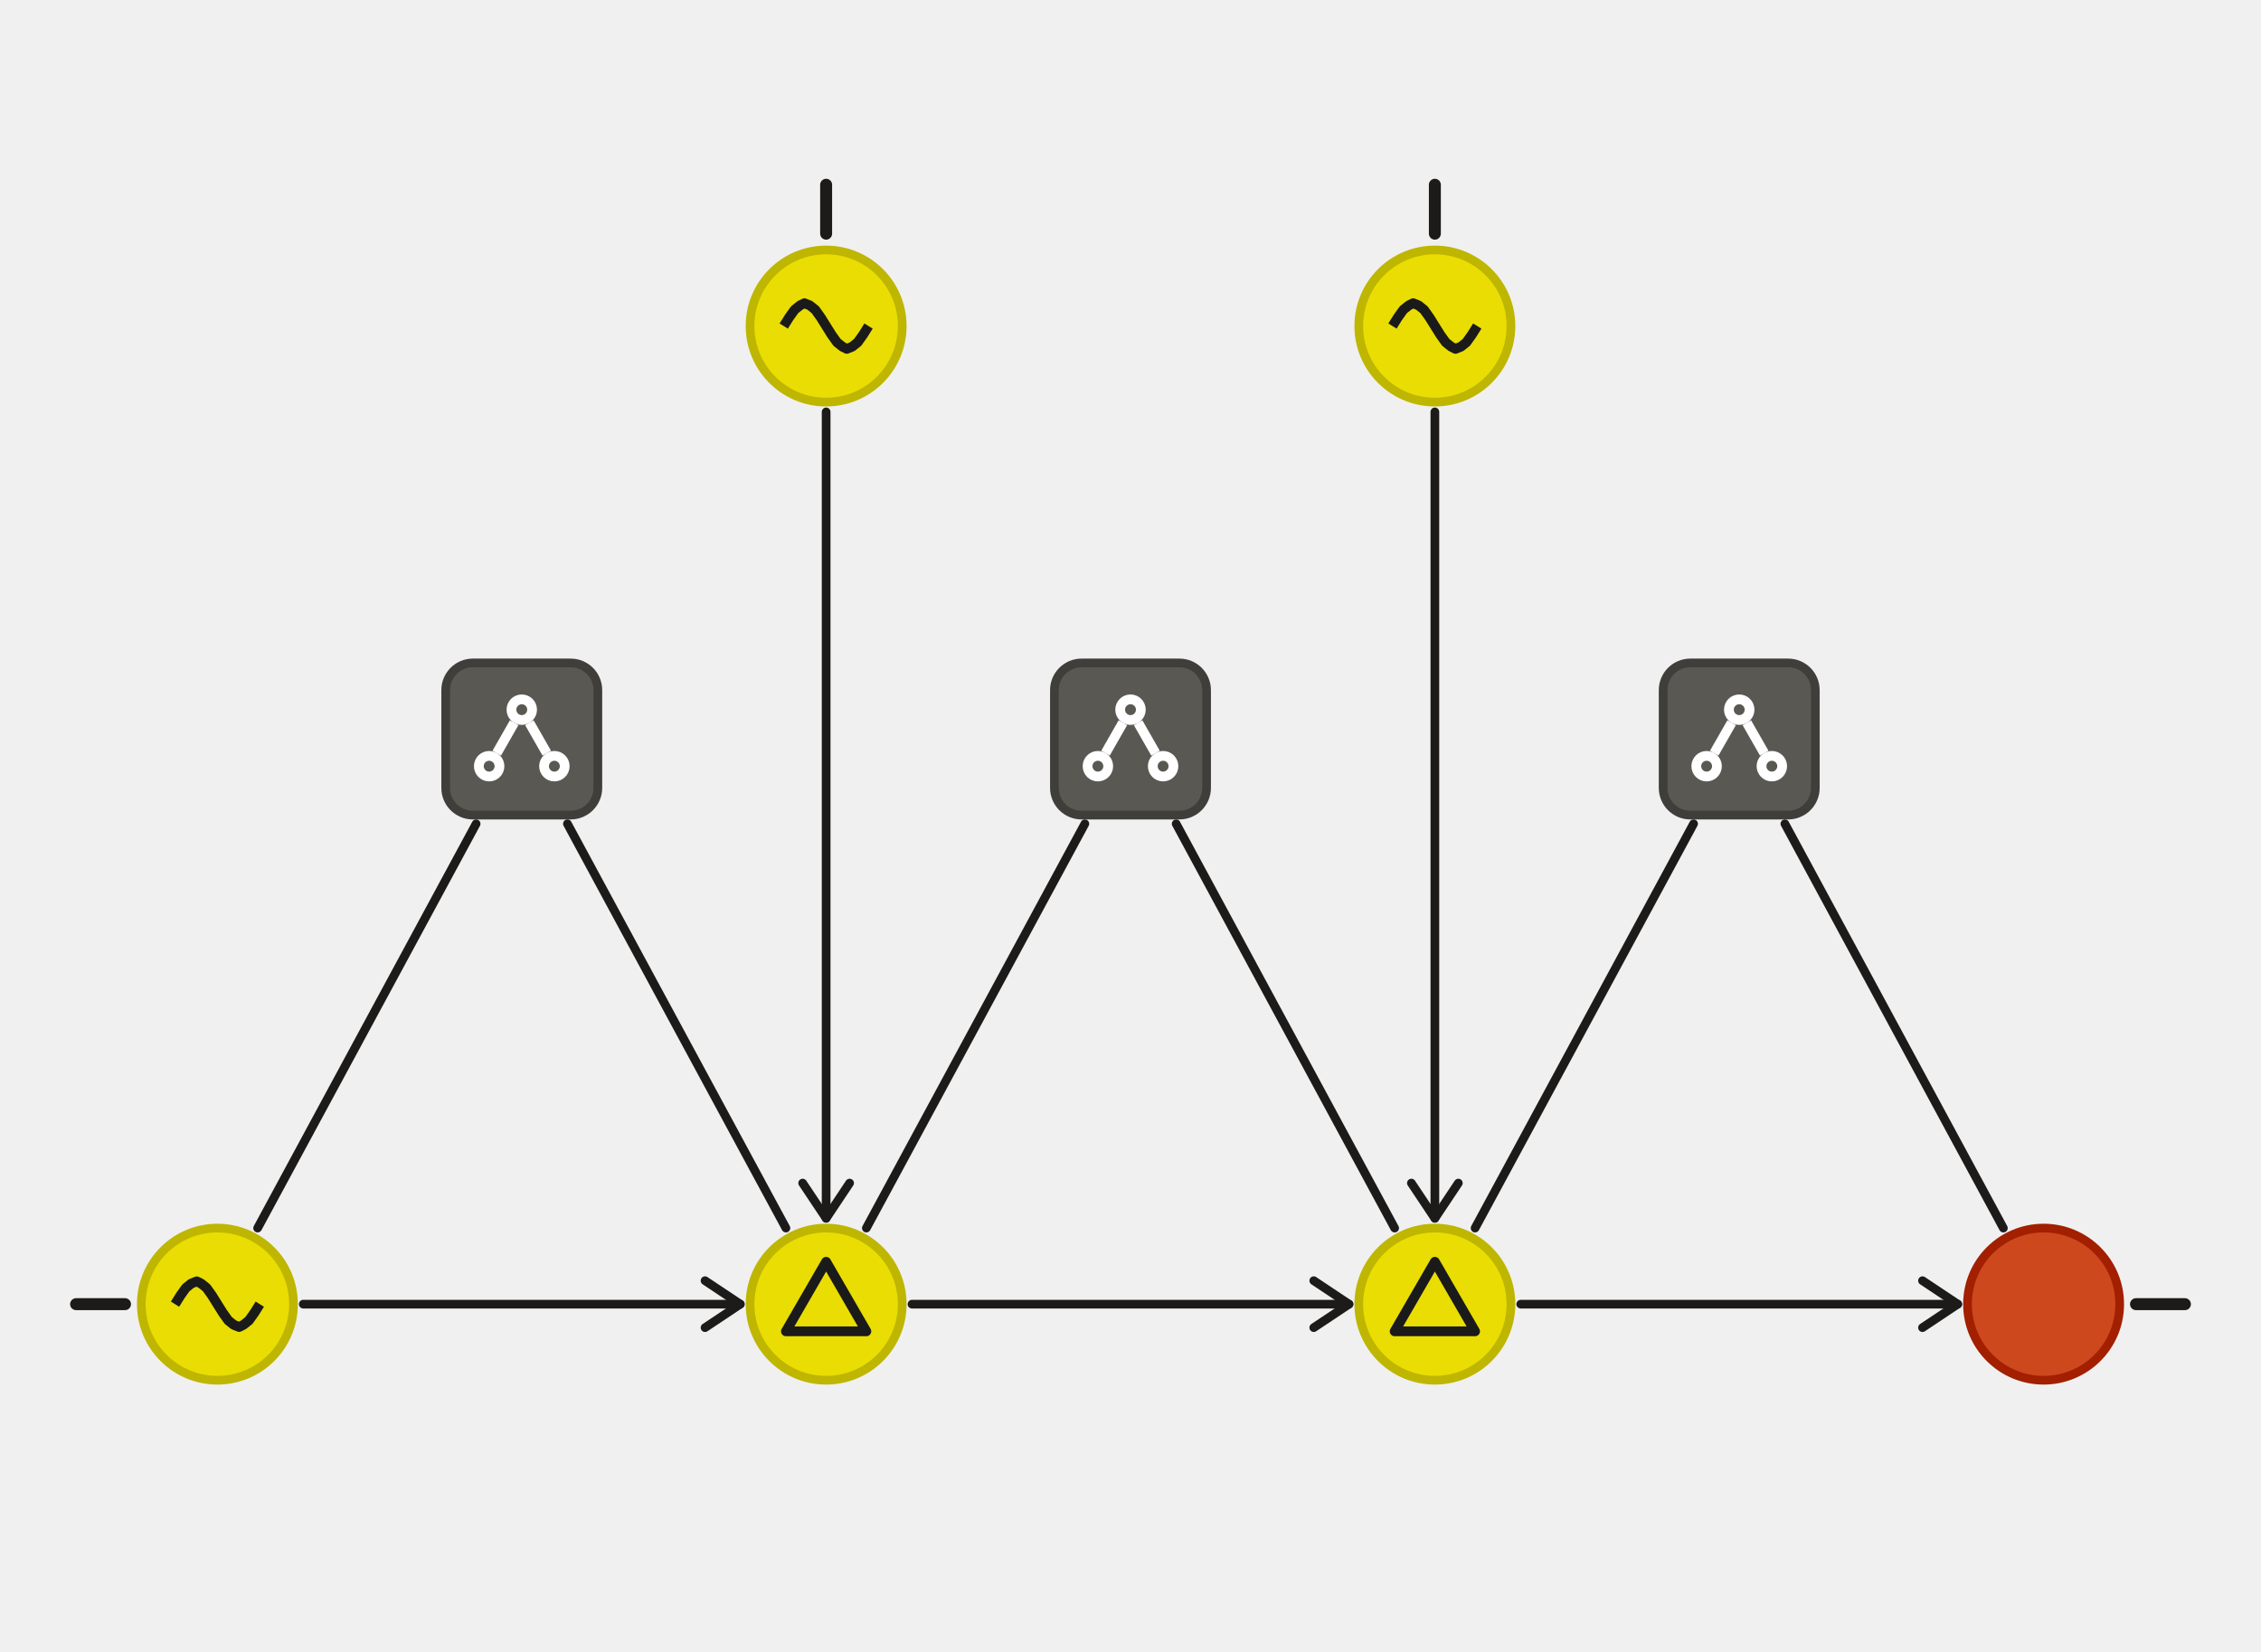
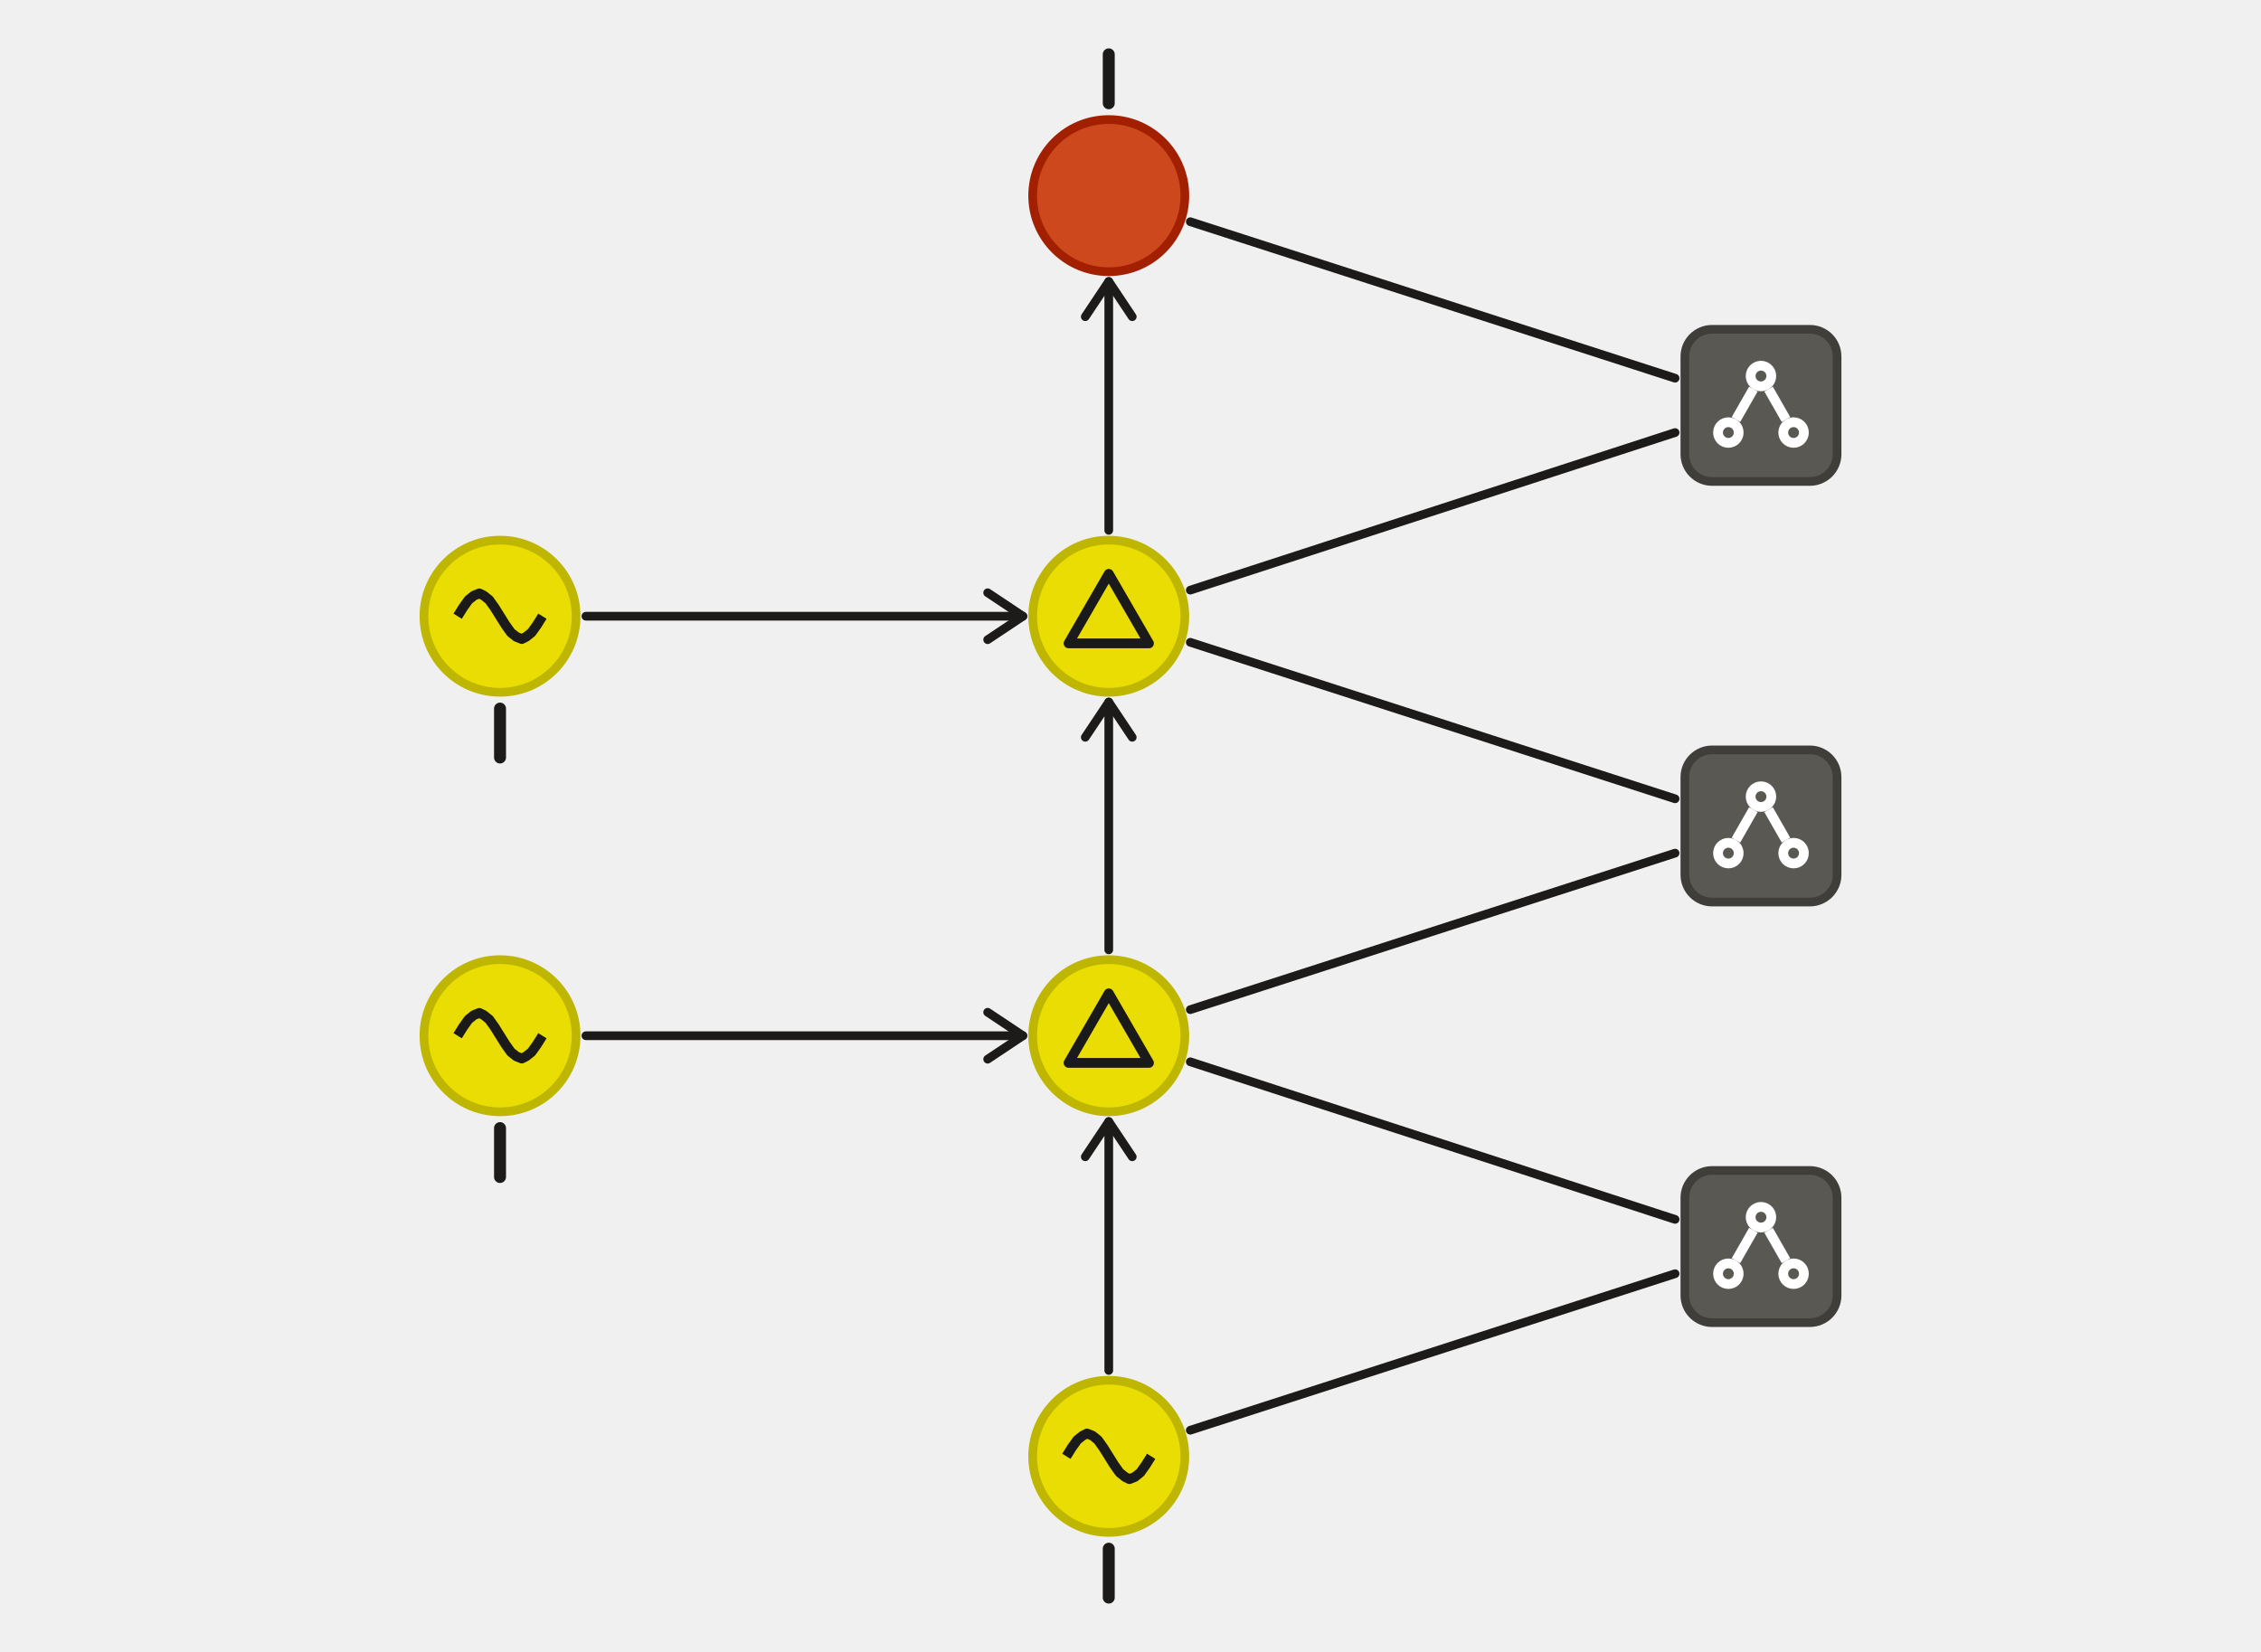
<svg xmlns="http://www.w3.org/2000/svg" viewBox="0 0 208 152" width="416" height="304" role="img">
  <defs>
    <marker id="arr-diffusion" viewBox="0 0 10 10" refX="8" refY="5" markerUnits="userSpaceOnUse" markerWidth="5.4" markerHeight="5.4" orient="auto-start-reverse">
      <path d="M2 1L8 5L2 9" fill="none" stroke="#1C1B19" stroke-width="1.481" stroke-linecap="round" stroke-linejoin="round" />
    </marker>
  </defs>
  <g fill="none" stroke="#1C1B19" stroke-width="0.8" stroke-linecap="round" stroke-linejoin="round">
-     <line x1="23.7" y1="113" x2="43.8" y2="75.8" />
-     <line x1="79.7" y1="113" x2="99.8" y2="75.8" />
-     <line x1="135.7" y1="113" x2="155.8" y2="75.8" />
-     <line x1="52.2" y1="75.8" x2="72.3" y2="113" />
-     <line x1="108.2" y1="75.8" x2="128.3" y2="113" />
-     <line x1="164.2" y1="75.8" x2="184.3" y2="113" />
+     <line x1="109.5" y1="131.6" x2="154.1" y2="117.2" />
+     <line x1="109.5" y1="92.9" x2="154.1" y2="78.5" />
+     <line x1="109.5" y1="54.3" x2="154.1" y2="39.8" />
+     <line x1="154.1" y1="112.2" x2="109.5" y2="97.7" />
+     <line x1="154.1" y1="73.5" x2="109.5" y2="59.1" />
+     <line x1="154.1" y1="34.8" x2="109.5" y2="20.4" />
  </g>
  <g fill="none" stroke="#1C1B19" stroke-width="0.8" stroke-linecap="round" stroke-linejoin="round">
-     <line x1="27.9" y1="120" x2="68.1" y2="120" marker-end="url(#arr-diffusion)" />
-     <line x1="83.9" y1="120" x2="124.1" y2="120" marker-end="url(#arr-diffusion)" />
-     <line x1="139.9" y1="120" x2="180.1" y2="120" marker-end="url(#arr-diffusion)" />
-     <line x1="76" y1="37.9" x2="76" y2="112.1" marker-end="url(#arr-diffusion)" />
-     <line x1="132" y1="37.9" x2="132" y2="112.1" marker-end="url(#arr-diffusion)" />
+     <line x1="102" y1="126.1" x2="102" y2="103.2" marker-end="url(#arr-diffusion)" />
+     <line x1="102" y1="87.4" x2="102" y2="64.6" marker-end="url(#arr-diffusion)" />
+     <line x1="102" y1="48.8" x2="102" y2="25.9" marker-end="url(#arr-diffusion)" />
+     <line x1="53.9" y1="95.3" x2="94.1" y2="95.3" marker-end="url(#arr-diffusion)" />
+     <line x1="53.9" y1="56.7" x2="94.1" y2="56.7" marker-end="url(#arr-diffusion)" />
  </g>
-   <circle cx="76" cy="120" r="7" fill="#E9DD03" stroke="#BEB600" stroke-width="0.8" />
+   <circle cx="102" cy="95.3" r="7" fill="#E9DD03" stroke="#BEB600" stroke-width="0.8" />
  <g fill="none" stroke="#1A1A1A" stroke-width="0.9" stroke-linejoin="round">
-     <polygon points="76,116.1 79.7,122.5 72.3,122.5" />
+     <polygon points="102,91.4 105.7,97.8 98.3,97.8" />
  </g>
-   <circle cx="132" cy="120" r="7" fill="#E9DD03" stroke="#BEB600" stroke-width="0.8" />
+   <circle cx="102" cy="56.7" r="7" fill="#E9DD03" stroke="#BEB600" stroke-width="0.8" />
  <g fill="none" stroke="#1A1A1A" stroke-width="0.9" stroke-linejoin="round">
-     <polygon points="132,116.1 135.7,122.5 128.3,122.5" />
+     <polygon points="102,52.8 105.7,59.2 98.3,59.2" />
  </g>
-   <circle cx="20" cy="120" r="7" fill="#E9DD03" stroke="#BEB600" stroke-width="0.8" />
+   <circle cx="102" cy="134" r="7" fill="#E9DD03" stroke="#BEB600" stroke-width="0.8" />
  <g fill="none" stroke="#1A1A1A" stroke-width="0.9" stroke-linejoin="round">
-     <path d="M16.1,120 L16.6,119.2 L17.1,118.5 L17.6,118.1 L18.1,117.9 L18.5,118.1 L19,118.5 L19.5,119.2 L20,120 L20.5,120.8 L21,121.5 L21.5,121.9 L22,122.1 L22.4,121.9 L22.9,121.5 L23.4,120.8 L23.9,120" />
+     <path d="M98.1,134 L98.6,133.2 L99.1,132.5 L99.6,132.1 L100,131.9 L100.5,132.1 L101,132.5 L101.5,133.2 L102,134 L102.5,134.8 L103,135.5 L103.5,135.9 L103.9,136.1 L104.4,135.9 L104.9,135.5 L105.4,134.8 L105.9,134" />
  </g>
  <g stroke="#1C1B19" stroke-width="1.1" stroke-linecap="round">
-     <line x1="11.5" y1="120" x2="7" y2="120" />
+     <line x1="102" y1="142.5" x2="102" y2="147" />
  </g>
-   <circle cx="76" cy="30" r="7" fill="#E9DD03" stroke="#BEB600" stroke-width="0.8" />
+   <circle cx="46" cy="95.3" r="7" fill="#E9DD03" stroke="#BEB600" stroke-width="0.8" />
  <g fill="none" stroke="#1A1A1A" stroke-width="0.9" stroke-linejoin="round">
-     <path d="M72.1,30 L72.6,29.2 L73.1,28.5 L73.6,28.1 L74,27.9 L74.5,28.1 L75,28.5 L75.5,29.2 L76,30 L76.5,30.8 L77,31.5 L77.5,31.9 L77.9,32.1 L78.4,31.9 L78.9,31.5 L79.4,30.8 L79.9,30" />
+     <path d="M42.1,95.3 L42.6,94.5 L43.1,93.8 L43.6,93.4 L44.1,93.2 L44.5,93.4 L45,93.8 L45.5,94.5 L46,95.3 L46.5,96.1 L47,96.8 L47.5,97.2 L48,97.4 L48.4,97.2 L48.9,96.8 L49.4,96.1 L49.9,95.3" />
  </g>
  <g stroke="#1C1B19" stroke-width="1.1" stroke-linecap="round">
-     <line x1="76" y1="21.5" x2="76" y2="17" />
+     <line x1="46" y1="103.8" x2="46" y2="108.3" />
  </g>
-   <circle cx="132" cy="30" r="7" fill="#E9DD03" stroke="#BEB600" stroke-width="0.8" />
+   <circle cx="46" cy="56.7" r="7" fill="#E9DD03" stroke="#BEB600" stroke-width="0.8" />
  <g fill="none" stroke="#1A1A1A" stroke-width="0.9" stroke-linejoin="round">
-     <path d="M128.1,30 L128.6,29.2 L129.1,28.5 L129.6,28.1 L130,27.9 L130.5,28.1 L131,28.5 L131.5,29.2 L132,30 L132.5,30.8 L133,31.5 L133.5,31.9 L133.9,32.1 L134.4,31.9 L134.9,31.5 L135.4,30.8 L135.9,30" />
+     <path d="M42.1,56.7 L42.6,55.9 L43.1,55.2 L43.6,54.8 L44.1,54.6 L44.5,54.8 L45,55.2 L45.5,55.9 L46,56.7 L46.5,57.5 L47,58.2 L47.5,58.6 L48,58.8 L48.4,58.6 L48.9,58.2 L49.4,57.5 L49.9,56.7" />
  </g>
  <g stroke="#1C1B19" stroke-width="1.1" stroke-linecap="round">
-     <line x1="132" y1="21.5" x2="132" y2="17" />
+     <line x1="46" y1="65.2" x2="46" y2="69.7" />
  </g>
-   <rect x="41" y="61" width="14" height="14" rx="2.5" fill="#5A5853" stroke="#403E3A" stroke-width="0.8" />
+   <rect x="155" y="107.7" width="14" height="14" rx="2.5" fill="#5A5853" stroke="#403E3A" stroke-width="0.8" />
  <g fill="none" stroke="#FFFFFF" stroke-width="0.9" stroke-linejoin="round">
-     <path d="M45.7,69.3 L47.3,66.5" />
-     <path d="M50.3,69.3 L48.7,66.5" />
-     <circle cx="48" cy="65.3" r="0.95" />
-     <circle cx="45" cy="70.5" r="0.95" />
-     <circle cx="51" cy="70.5" r="0.95" />
+     <path d="M159.7,116 L161.3,113.2" />
+     <path d="M164.3,116 L162.7,113.2" />
+     <circle cx="162" cy="112" r="0.95" />
+     <circle cx="159" cy="117.2" r="0.95" />
+     <circle cx="165" cy="117.2" r="0.95" />
  </g>
-   <rect x="97" y="61" width="14" height="14" rx="2.5" fill="#5A5853" stroke="#403E3A" stroke-width="0.8" />
+   <rect x="155" y="69" width="14" height="14" rx="2.5" fill="#5A5853" stroke="#403E3A" stroke-width="0.8" />
  <g fill="none" stroke="#FFFFFF" stroke-width="0.9" stroke-linejoin="round">
-     <path d="M101.7,69.3 L103.3,66.5" />
-     <path d="M106.3,69.3 L104.7,66.5" />
-     <circle cx="104" cy="65.3" r="0.95" />
-     <circle cx="101" cy="70.5" r="0.95" />
-     <circle cx="107" cy="70.5" r="0.95" />
+     <path d="M159.7,77.3 L161.3,74.5" />
+     <path d="M164.3,77.3 L162.7,74.5" />
+     <circle cx="162" cy="73.3" r="0.95" />
+     <circle cx="159" cy="78.5" r="0.95" />
+     <circle cx="165" cy="78.5" r="0.95" />
  </g>
-   <rect x="153" y="61" width="14" height="14" rx="2.5" fill="#5A5853" stroke="#403E3A" stroke-width="0.8" />
+   <rect x="155" y="30.3" width="14" height="14" rx="2.5" fill="#5A5853" stroke="#403E3A" stroke-width="0.8" />
  <g fill="none" stroke="#FFFFFF" stroke-width="0.9" stroke-linejoin="round">
-     <path d="M157.7,69.3 L159.3,66.5" />
-     <path d="M162.3,69.3 L160.7,66.5" />
-     <circle cx="160" cy="65.3" r="0.95" />
-     <circle cx="157" cy="70.5" r="0.95" />
-     <circle cx="163" cy="70.5" r="0.95" />
+     <path d="M159.7,38.6 L161.3,35.8" />
+     <path d="M164.3,38.6 L162.7,35.8" />
+     <circle cx="162" cy="34.6" r="0.95" />
+     <circle cx="159" cy="39.8" r="0.95" />
+     <circle cx="165" cy="39.8" r="0.95" />
  </g>
-   <circle cx="188" cy="120" r="7" fill="#CE481E" stroke="#A21F00" stroke-width="0.8" />
+   <circle cx="102" cy="18" r="7" fill="#CE481E" stroke="#A21F00" stroke-width="0.8" />
  <g stroke="#1C1B19" stroke-width="1.1" stroke-linecap="round">
-     <line x1="196.5" y1="120" x2="201" y2="120" />
+     <line x1="102" y1="9.5" x2="102" y2="5" />
  </g>
</svg>
